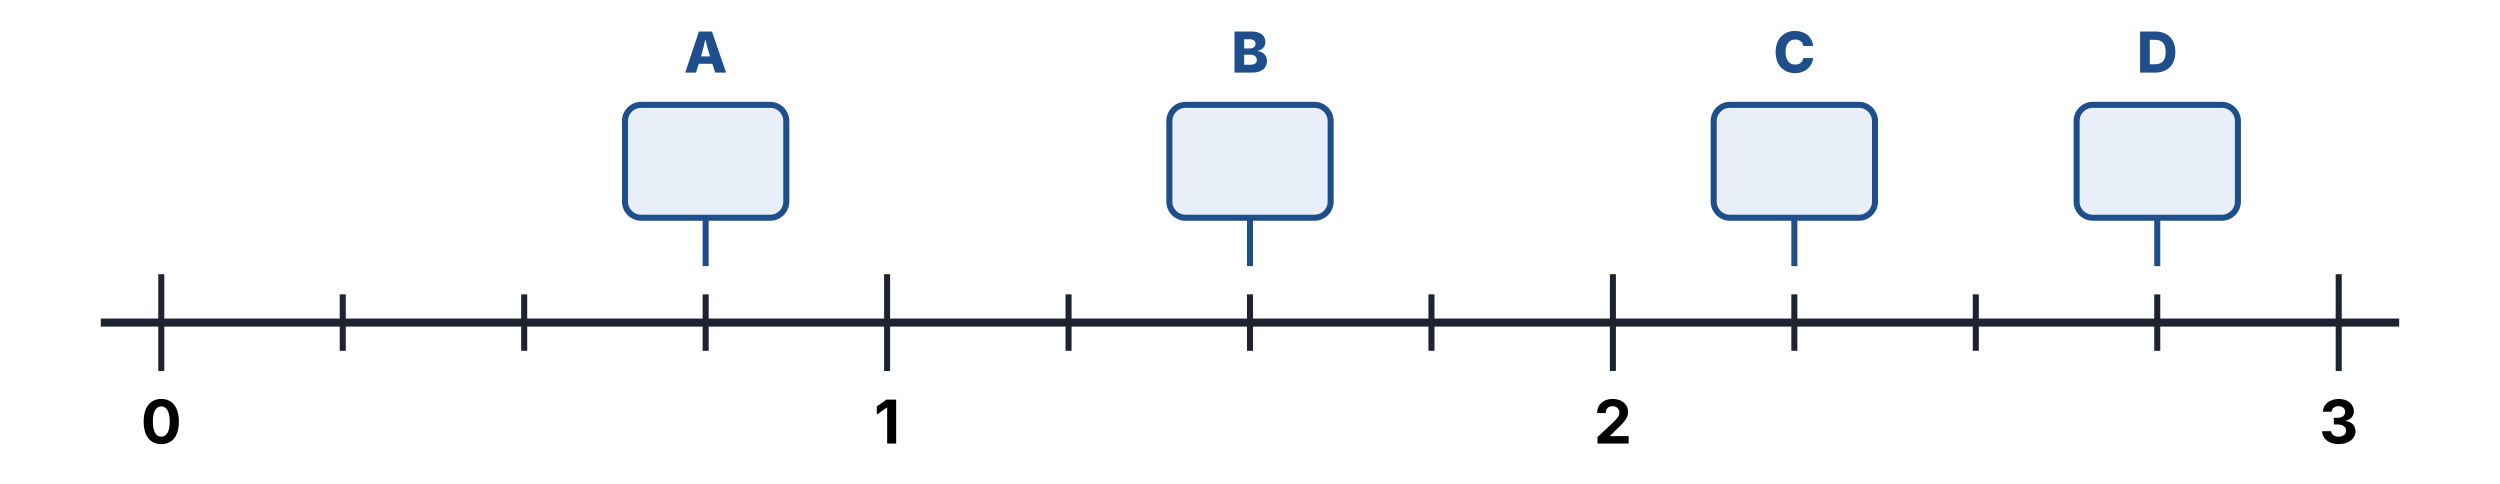
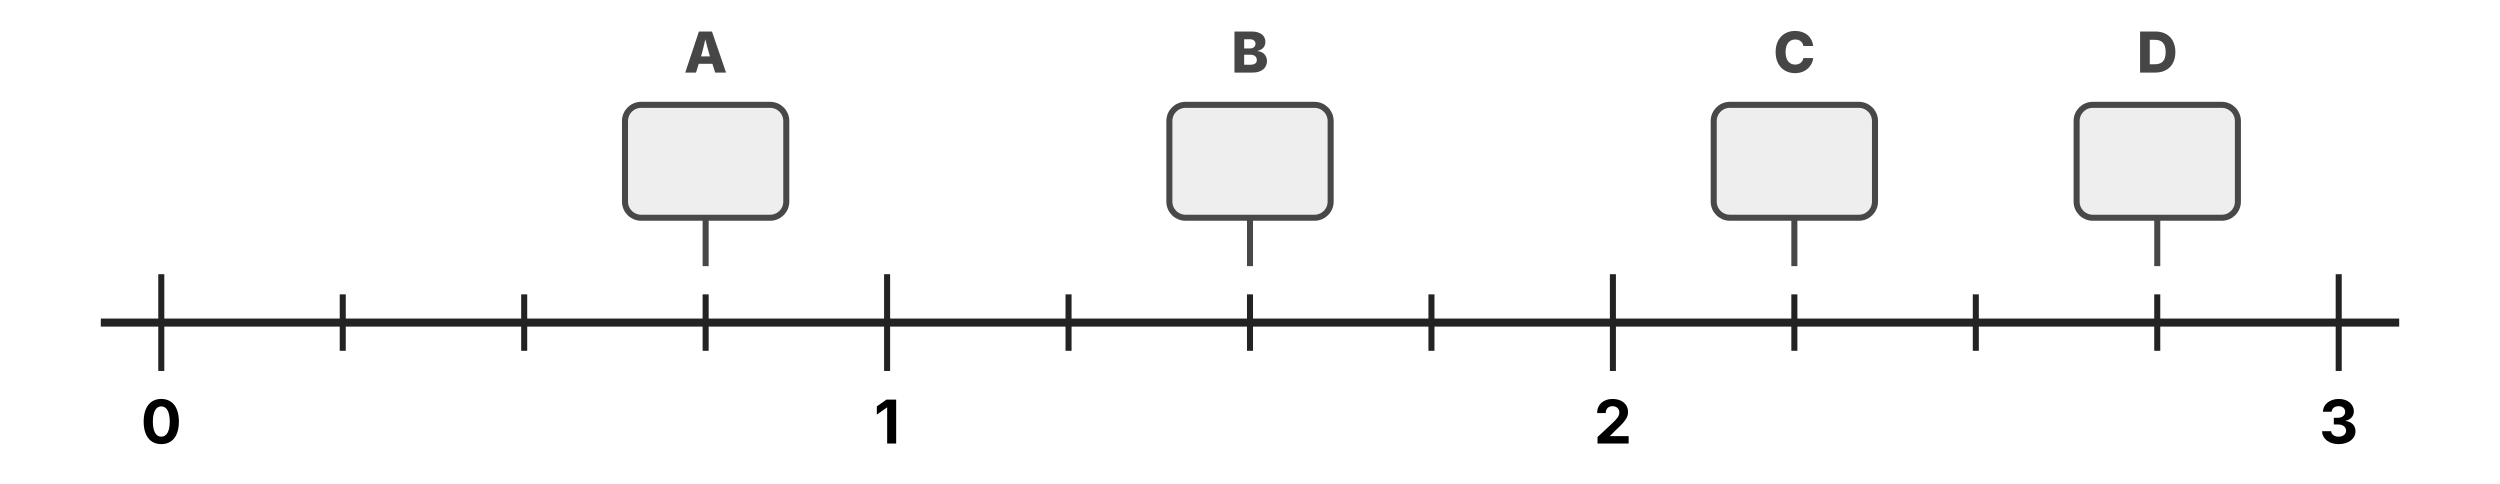
<svg xmlns="http://www.w3.org/2000/svg" viewBox="0 0 620 120" width="620" height="120" font-family="Inter, Arial, sans-serif" font-size="14">
-   <rect width="620" height="120" fill="#fff" />
-   <line x1="25" y1="80" x2="595" y2="80" stroke="#1d2330" stroke-width="2" />
-   <g stroke="#1d2330" stroke-width="1.5">
+   <rect width="620" height="120" fill="#ffffff" />
+   <line x1="25" y1="80" x2="595" y2="80" stroke="#232323" stroke-width="2" />
+   <g stroke="#232323" stroke-width="1.5">
    <line x1="40.0" y1="68" x2="40.0" y2="92" />
    <line x1="85.0" y1="73" x2="85.0" y2="87" />
    <line x1="130.0" y1="73" x2="130.0" y2="87" />
    <line x1="175.0" y1="73" x2="175.0" y2="87" />
    <line x1="220.0" y1="68" x2="220.0" y2="92" />
    <line x1="265.0" y1="73" x2="265.0" y2="87" />
    <line x1="310.0" y1="73" x2="310.0" y2="87" />
    <line x1="355.0" y1="73" x2="355.0" y2="87" />
    <line x1="400.0" y1="68" x2="400.0" y2="92" />
    <line x1="445.0" y1="73" x2="445.0" y2="87" />
    <line x1="490.0" y1="73" x2="490.0" y2="87" />
    <line x1="535.0" y1="73" x2="535.0" y2="87" />
    <line x1="580.0" y1="68" x2="580.0" y2="92" />
  </g>
  <g text-anchor="middle" font-weight="700" font-size="15">
    <text x="40" y="110">0</text>
    <text x="220" y="110">1</text>
    <text x="400" y="110">2</text>
    <text x="580" y="110">3</text>
  </g>
-   <rect x="155.0" y="26" width="40" height="28" rx="4" fill="#e8eff9" stroke="#1f4e8c" stroke-width="1.5" />
-   <line x1="175.0" y1="54" x2="175.0" y2="66" stroke="#1f4e8c" stroke-width="1.5" />
-   <text x="175.0" y="18" text-anchor="middle" font-weight="800" fill="#1f4e8c">A</text>
-   <rect x="290.0" y="26" width="40" height="28" rx="4" fill="#e8eff9" stroke="#1f4e8c" stroke-width="1.5" />
-   <line x1="310.0" y1="54" x2="310.0" y2="66" stroke="#1f4e8c" stroke-width="1.5" />
-   <text x="310.0" y="18" text-anchor="middle" font-weight="800" fill="#1f4e8c">B</text>
-   <rect x="425.0" y="26" width="40" height="28" rx="4" fill="#e8eff9" stroke="#1f4e8c" stroke-width="1.5" />
-   <line x1="445.0" y1="54" x2="445.0" y2="66" stroke="#1f4e8c" stroke-width="1.5" />
-   <text x="445.0" y="18" text-anchor="middle" font-weight="800" fill="#1f4e8c">C</text>
-   <rect x="515.0" y="26" width="40" height="28" rx="4" fill="#e8eff9" stroke="#1f4e8c" stroke-width="1.5" />
-   <line x1="535.0" y1="54" x2="535.0" y2="66" stroke="#1f4e8c" stroke-width="1.5" />
-   <text x="535.0" y="18" text-anchor="middle" font-weight="800" fill="#1f4e8c">D</text>
+   <rect x="155.0" y="26" width="40" height="28" rx="4" fill="#eeeeee" stroke="#484848" stroke-width="1.5" />
+   <line x1="175.0" y1="54" x2="175.0" y2="66" stroke="#484848" stroke-width="1.5" />
+   <text x="175.0" y="18" text-anchor="middle" font-weight="800" fill="#464646">A</text>
+   <rect x="290.0" y="26" width="40" height="28" rx="4" fill="#eeeeee" stroke="#484848" stroke-width="1.5" />
+   <line x1="310.0" y1="54" x2="310.0" y2="66" stroke="#484848" stroke-width="1.5" />
+   <text x="310.0" y="18" text-anchor="middle" font-weight="800" fill="#464646">B</text>
+   <rect x="425.0" y="26" width="40" height="28" rx="4" fill="#eeeeee" stroke="#484848" stroke-width="1.5" />
+   <line x1="445.0" y1="54" x2="445.0" y2="66" stroke="#484848" stroke-width="1.5" />
+   <text x="445.0" y="18" text-anchor="middle" font-weight="800" fill="#464646">C</text>
+   <rect x="515.0" y="26" width="40" height="28" rx="4" fill="#eeeeee" stroke="#484848" stroke-width="1.5" />
+   <line x1="535.0" y1="54" x2="535.0" y2="66" stroke="#484848" stroke-width="1.5" />
+   <text x="535.0" y="18" text-anchor="middle" font-weight="800" fill="#464646">D</text>
</svg>
